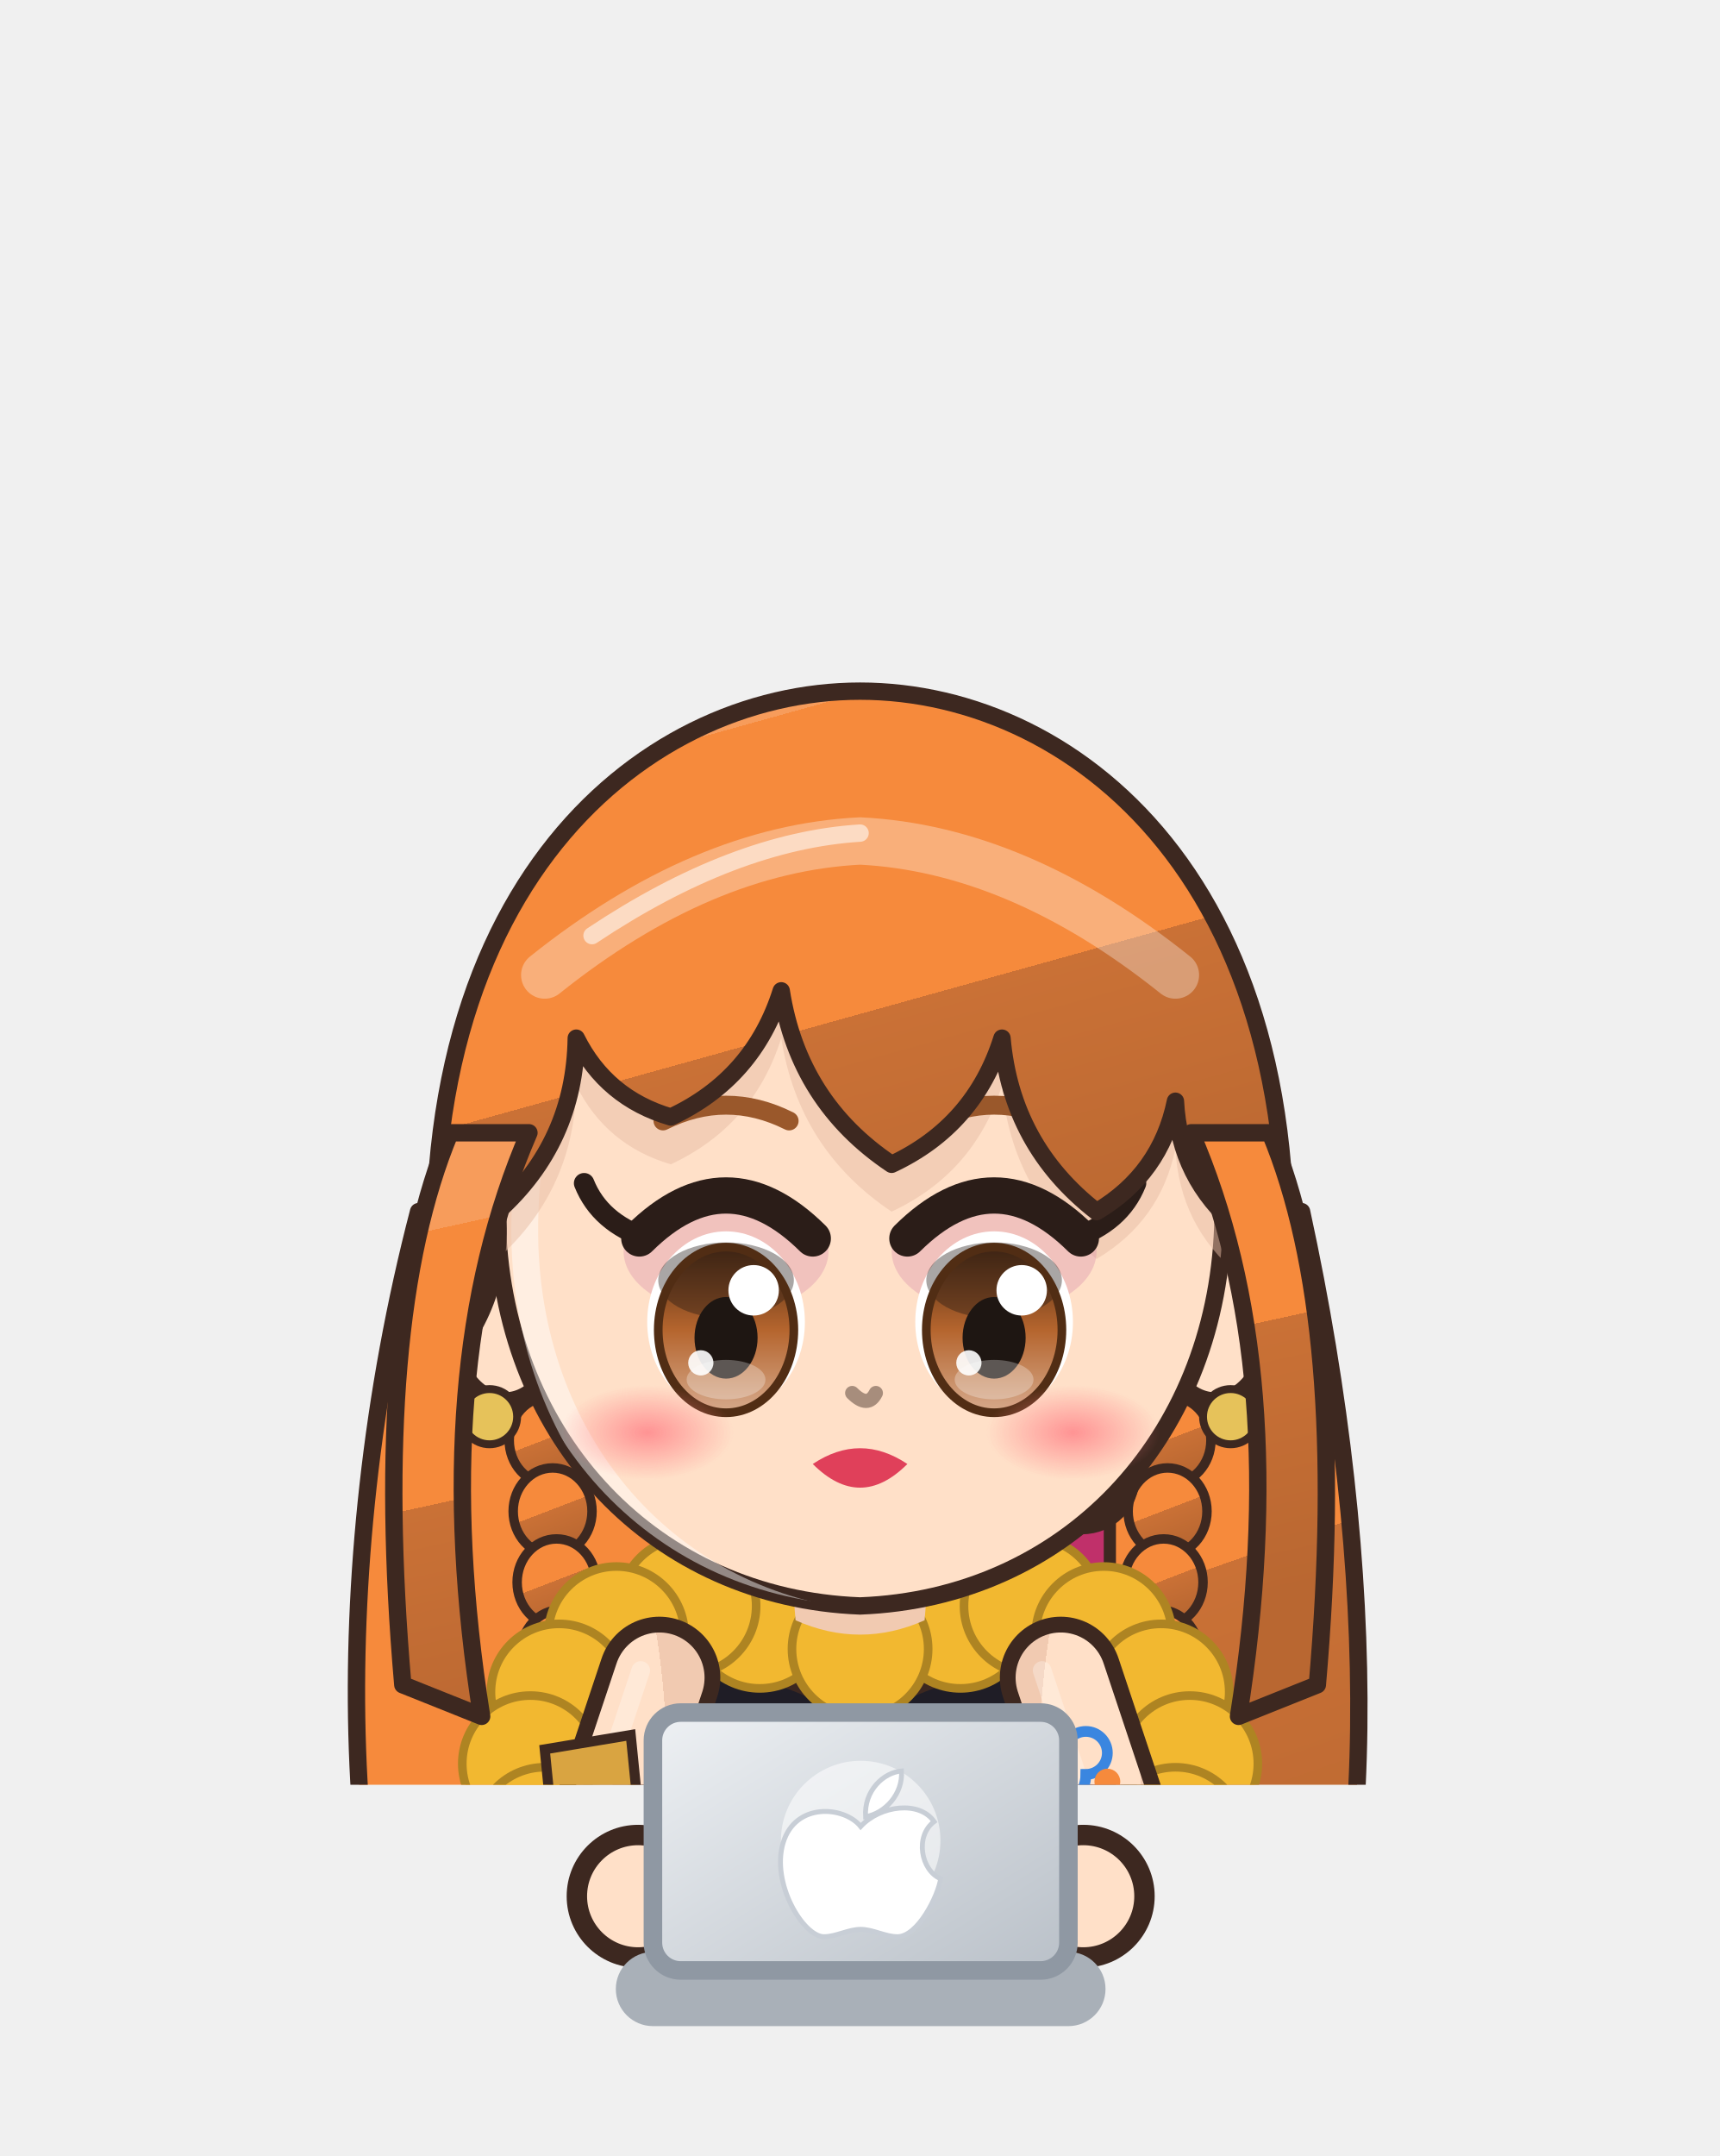
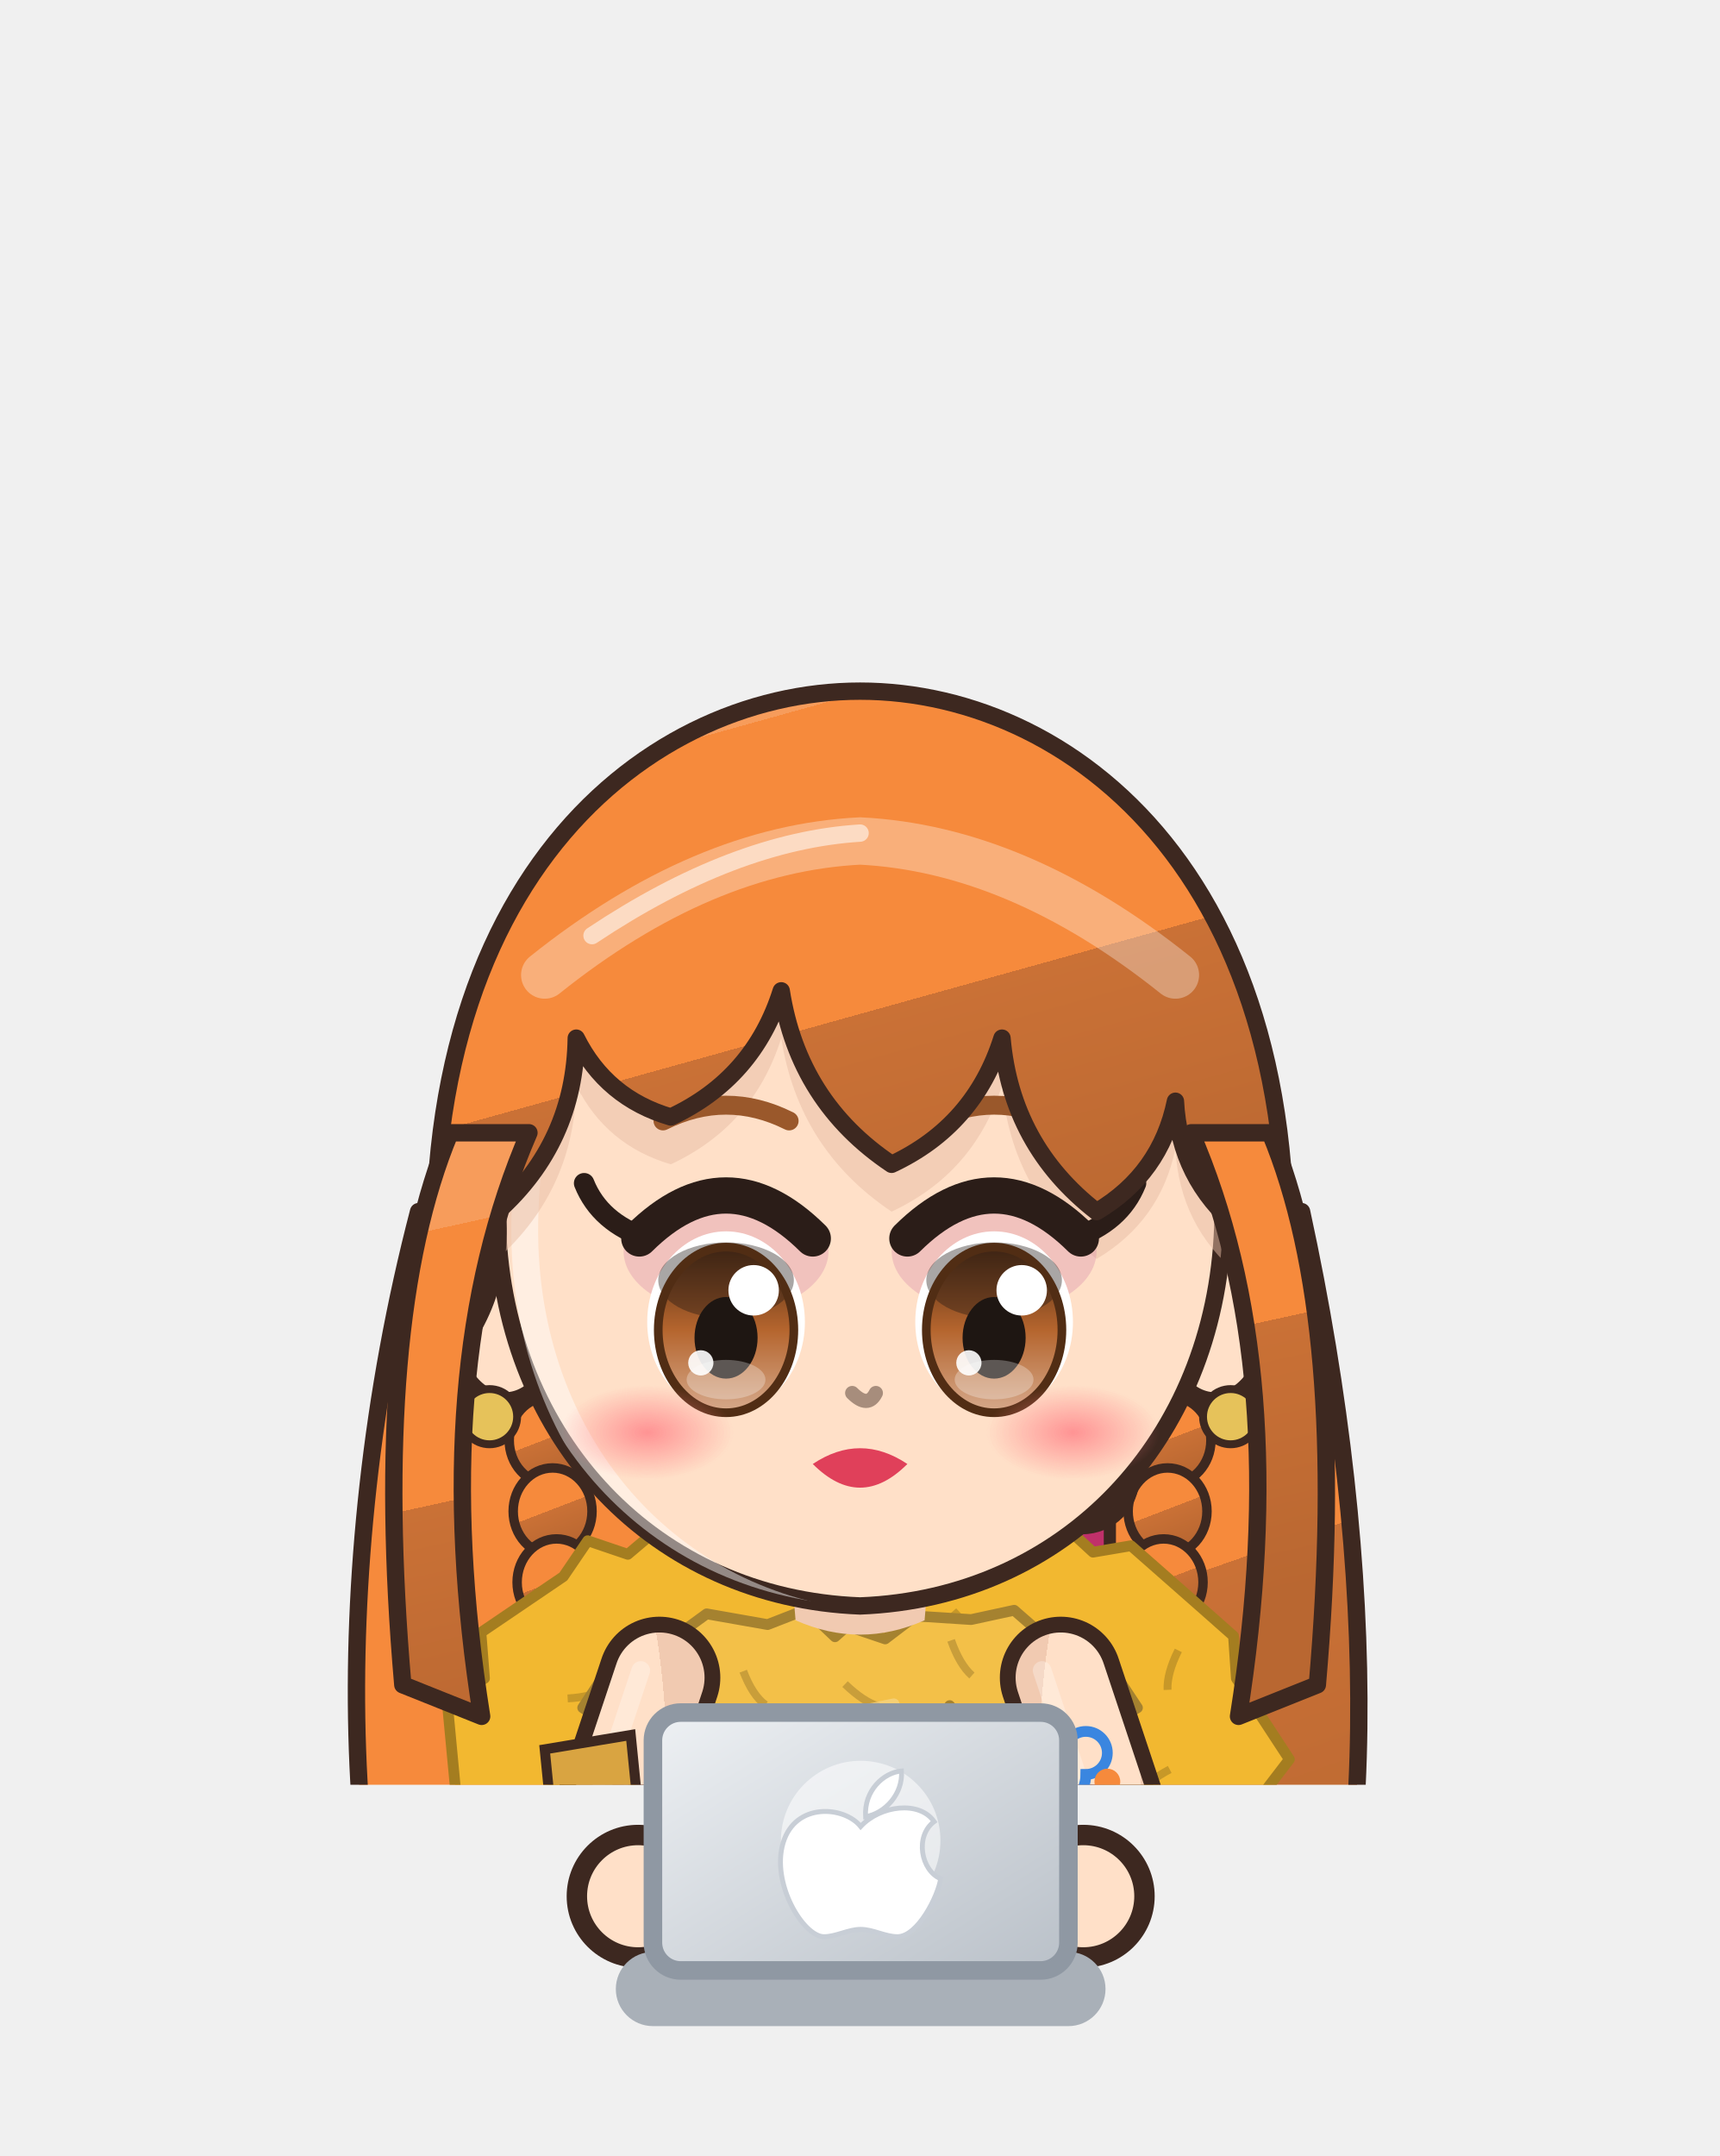
<svg xmlns="http://www.w3.org/2000/svg" viewBox="75.6 201.8 92.7 116.2" width="92.7" height="116.2">
  <svg x="75.6" y="201.8" viewBox="-120 -180 240 248.94" width="92.736" height="96.192">
    <defs>
      <linearGradient id="hair13" x1="0" y1="0" x2=".35" y2="1">
        <stop offset="0" stop-color="#f79c5b" />
        <stop offset=".16" stop-color="#f79c5b" />
        <stop offset=".16" stop-color="#f68a3c" />
        <stop offset=".58" stop-color="#f68a3c" />
        <stop offset=".58" stop-color="#ca7136" />
        <stop offset="1" stop-color="#b96731" />
      </linearGradient>
      <radialGradient id="skin13" cx=".4" cy=".32" r=".85">
        <stop offset="0" stop-color="#ffe0c8" />
        <stop offset=".84" stop-color="#ffe0c8" />
        <stop offset=".84" stop-color="#f1cab1" />
        <stop offset="1" stop-color="#f1cab1" />
      </radialGradient>
      <linearGradient id="cloth13" x1="0" y1="0" x2=".45" y2="1">
        <stop offset="0" stop-color="#ffffff" />
        <stop offset=".16" stop-color="#ffffff" />
        <stop offset=".16" stop-color="#ffffff" />
        <stop offset=".6" stop-color="#ffffff" />
        <stop offset=".6" stop-color="#eeedf6" />
        <stop offset="1" stop-color="#dadae2" />
      </linearGradient>
      <linearGradient id="iris13" x1="0" y1="0" x2="0" y2="1">
        <stop offset="0" stop-color="#512d14" />
        <stop offset=".5" stop-color="#b5652e" />
        <stop offset="1" stop-color="#d6aa8c" />
      </linearGradient>
      <linearGradient id="gold13" x1="0" y1="0" x2="1" y2="1">
        <stop offset="0" stop-color="#f6d27a" />
        <stop offset=".55" stop-color="#d9a63a" />
        <stop offset="1" stop-color="#a8761e" />
      </linearGradient>
      <linearGradient id="steel13" x1="0" y1="0" x2="1" y2="1">
        <stop offset="0" stop-color="#e4e8ee" />
        <stop offset=".5" stop-color="#9aa3ad" />
        <stop offset="1" stop-color="#5a606a" />
      </linearGradient>
      <linearGradient id="beard13" x1="0" y1="0" x2="0" y2="1">
        <stop offset="0" stop-color="#e6e6ea" />
        <stop offset="1" stop-color="#b8b8c2" />
      </linearGradient>
      <radialGradient id="hawkiris13" cx=".45" cy=".4" r=".7">
        <stop offset="0" stop-color="#ffe27a" />
        <stop offset=".6" stop-color="#e8a52a" />
        <stop offset="1" stop-color="#9a5a12" />
      </radialGradient>
      <linearGradient id="straw13" x1="0" y1="0" x2=".3" y2="1">
        <stop offset="0" stop-color="#ffe7aa" />
        <stop offset=".16" stop-color="#ffe7aa" />
        <stop offset=".16" stop-color="#ffe39a" />
        <stop offset=".58" stop-color="#ffe39a" />
        <stop offset=".58" stop-color="#e9b456" />
        <stop offset="1" stop-color="#d6a54f" />
      </linearGradient>
      <radialGradient id="blush13">
        <stop offset="0" stop-color="#ff7f86" stop-opacity=".9" />
        <stop offset="1" stop-color="#ff7f86" stop-opacity="0" />
      </radialGradient>
      <clipPath id="face13">
        <path d="M -46,-4 C -47,-38 -25,-55 0,-55 C 25,-55 47,-38 46,-4 C 45,23 26,43 0,44 C -26,43 -45,23 -46,-4 Z" />
      </clipPath>
      <clipPath id="torso13">
        <path d="M -30,50 C -34,68 -28,94 -26,124 L 26,124 C 28,94 34,68 30,50 C 18,40 -18,40 -30,50 Z" />
      </clipPath>
    </defs>
    <ellipse cx="0" cy="208" rx="42" ry="7" fill="#000000" opacity=".16" />
    <g transform="translate(0,44.0) scale(1.100,1.100) translate(0,-44)">
      <path d="M -56,-6 C -68,40 -66,90 -52,114 Q -42,126 -30,114 Q -20,128 -8,116 Q 4,128 16,116 Q 28,128 38,114 Q 50,124 54,110 C 66,84 66,40 56,-6 Z" fill="url(#hair13)" stroke="#3d2820" stroke-width="2.2" stroke-linejoin="round" />
      <ellipse cx="-40.0" cy="14" rx="5" ry="5.5" fill="url(#hair13)" stroke="#3d2820" stroke-width="1.2" />
      <ellipse cx="-39.5" cy="23" rx="5" ry="5.5" fill="url(#hair13)" stroke="#3d2820" stroke-width="1.2" />
      <ellipse cx="-39.0" cy="32" rx="5" ry="5.5" fill="url(#hair13)" stroke="#3d2820" stroke-width="1.2" />
      <ellipse cx="-38.5" cy="41" rx="5" ry="5.5" fill="url(#hair13)" stroke="#3d2820" stroke-width="1.2" />
      <ellipse cx="-38.0" cy="50" rx="5" ry="5.5" fill="url(#hair13)" stroke="#3d2820" stroke-width="1.2" />
      <ellipse cx="-37.5" cy="59" rx="5" ry="5.5" fill="url(#hair13)" stroke="#3d2820" stroke-width="1.2" />
      <ellipse cx="40.0" cy="14" rx="5" ry="5.5" fill="url(#hair13)" stroke="#3d2820" stroke-width="1.2" />
      <ellipse cx="39.5" cy="23" rx="5" ry="5.5" fill="url(#hair13)" stroke="#3d2820" stroke-width="1.2" />
      <ellipse cx="39.0" cy="32" rx="5" ry="5.5" fill="url(#hair13)" stroke="#3d2820" stroke-width="1.2" />
      <ellipse cx="38.5" cy="41" rx="5" ry="5.5" fill="url(#hair13)" stroke="#3d2820" stroke-width="1.2" />
      <ellipse cx="38.0" cy="50" rx="5" ry="5.5" fill="url(#hair13)" stroke="#3d2820" stroke-width="1.2" />
      <ellipse cx="37.5" cy="59" rx="5" ry="5.5" fill="url(#hair13)" stroke="#3d2820" stroke-width="1.2" />
    </g>
    <g transform="translate(0,205) scale(1,1) translate(0,-205)">
      <path d="M -40,-34 L 36,124" stroke="#3d2820" stroke-width="9.4" stroke-linecap="round" />
      <path d="M -40,-34 L 36,124" stroke="#c0306a" stroke-width="6" stroke-linecap="round" />
      <path d="M -48,-44 L -32,-24 M -50,-30 L -34,-40" stroke="#d9b25f" stroke-width="4" stroke-linecap="round" />
      <path d="M 31,32 L 31,142" stroke="#3d2820" stroke-width="9.4" stroke-linecap="round" />
      <path d="M 31,32 L 31,142" stroke="#c0306a" stroke-width="6" stroke-linecap="round" />
      <circle cx="31" cy="26" r="7" fill="#f2a43a" stroke="#3d2820" stroke-width="2" />
      <circle cx="29" cy="24" r="2" fill="#ffffff" opacity=".8" />
      <path d="M -23.5,118 Q -24.5,160.0 -20.5,202 L -5.5,202 Q -1.5,160.0 -2.5,118 Z" fill="url(#skin13)" stroke="#3d2820" stroke-width="2.2" stroke-linejoin="round" />
-       <rect x="-24" y="150" width="22" height="44" rx="7" fill="#c9a878" stroke="#3d2820" stroke-width="2.2" stroke-linejoin="round" />
-       <circle cx="-21.0" cy="151.0" r="4" fill="#c9a878" stroke="#907856" stroke-width="1.2" />
-       <circle cx="-16.0" cy="151.0" r="4" fill="#c9a878" stroke="#907856" stroke-width="1.2" />
-       <circle cx="-11.0" cy="151.0" r="4" fill="#c9a878" stroke="#907856" stroke-width="1.2" />
-       <circle cx="-6.0" cy="151.0" r="4" fill="#c9a878" stroke="#907856" stroke-width="1.2" />
-       <path d="M -22,186 L -4,186 L -4,202 L -22,202 Z" fill="#8a5a3a" stroke="#3d2820" stroke-width="2.2" stroke-linejoin="round" />
+       <path d="M -13.0,137.0 L -27.0,150.0 L -22.4,154.4 L -26.1,158.8 L -23.0,163.2 L -28.2,167.6 L -23.8,172.0 L -26.2,176.4 L -22.6,180.8 L -27.2,185.2 L -23.8,189.6 L -27.0,194.0 L -13.0,207.0 L -1.3,194.0 L -2.9,189.6 L 0.3,185.2 L -2.8,180.8 L -1.3,176.4 L -2.6,172.0 L -0.6,167.6 L -3.0,163.2 L -0.9,158.8 L -2.9,154.4 L -0.9,150.0 Z" fill="#c9a878" stroke="#887251" stroke-width="1.5" stroke-linejoin="round" />
+       <path d="M -7.7,148.0 q -3.0,2.0 -4.0,4.0" stroke="#887251" stroke-width="1.1" fill="none" opacity=".55" />
+       <path d="M -19.0,150.0 l 0.0,4.0" stroke="#dbc6a7" stroke-width="1.6" stroke-linecap="round" opacity=".7" />
+       <path d="M -16.4,161.2 q -3.0,2.0 -4.0,4.0" stroke="#887251" stroke-width="1.1" fill="none" opacity=".55" />
+       <path d="M -14.9,174.4 q -3.0,2.0 -4.0,4.0" stroke="#887251" stroke-width="1.1" fill="none" opacity=".55" />
+       <path d="M -19.0,176.4 l 0.0,4.0" stroke="#dbc6a7" stroke-width="1.6" stroke-linecap="round" opacity=".7" />
+       <path d="M -15.9,187.6 q -3.0,2.0 -4.0,4.0" stroke="#887251" stroke-width="1.1" fill="none" opacity=".55" />
+       <path d="M -31.0,151.0 L -24.0,158.8 L -19.6,154.4 L -15.2,160.1 L -10.8,154.6 L -6.4,159.9 L -2.0,154.4 L 5.0,151.0 L -2.0,146.7 L -6.4,144.6 L -10.8,147.3 L -15.2,144.2 L -19.6,147.3 L -24.0,143.8 Z" fill="#d1b58c" stroke="#8e7b5f" stroke-width="1.5" stroke-linejoin="round" />
+       <path d="M -26.0,149.3 q 2.0,3.0 4.0,4.0" stroke="#8e7b5f" stroke-width="1.1" fill="none" opacity=".55" />
+       <path d="M -24.0,153.4 l 4.0,0.0" stroke="#e1ceb4" stroke-width="1.6" stroke-linecap="round" opacity=".7" />
+       <path d="M -12.8,151.6 q 2.0,3.0 4.0,4.0" stroke="#8e7b5f" stroke-width="1.1" fill="none" opacity=".55" />
+       <path d="M -22,186 Q -24,193.0 -22,200 L -4,200 Q -2,193.0 -4,186 Z" fill="#8a5a3a" stroke="#3d2820" stroke-width="2.2" stroke-linejoin="round" />
+       <path d="M -18,190 L -18,196" stroke="#ffffff" stroke-width="2" opacity=".18" />
      <ellipse cx="-13" cy="205" rx="14" ry="7" fill="#8a5a3a" stroke="#3d2820" stroke-width="2.2" stroke-linejoin="round" />
      <ellipse cx="-17" cy="202.5" rx="5" ry="2" fill="#ffffff" opacity=".3" />
      <path d="M 2.5,118 Q 1.5,160.0 5.5,202 L 20.5,202 Q 24.5,160.0 23.5,118 Z" fill="url(#skin13)" stroke="#3d2820" stroke-width="2.2" stroke-linejoin="round" />
-       <rect x="2" y="150" width="22" height="44" rx="7" fill="#c9a878" stroke="#3d2820" stroke-width="2.2" stroke-linejoin="round" />
-       <circle cx="5.0" cy="151.0" r="4" fill="#c9a878" stroke="#907856" stroke-width="1.2" />
-       <circle cx="10.0" cy="151.0" r="4" fill="#c9a878" stroke="#907856" stroke-width="1.2" />
-       <circle cx="15.0" cy="151.0" r="4" fill="#c9a878" stroke="#907856" stroke-width="1.2" />
-       <circle cx="20.0" cy="151.0" r="4" fill="#c9a878" stroke="#907856" stroke-width="1.2" />
-       <path d="M 4,186 L 22,186 L 22,202 L 4,202 Z" fill="#8a5a3a" stroke="#3d2820" stroke-width="2.2" stroke-linejoin="round" />
+       <path d="M 13.0,137.0 L 0.2,150.0 L 3.2,154.4 L -0.9,158.8 L 3.5,163.2 L -1.8,167.6 L 2.3,172.0 L -0.6,176.4 L 2.5,180.8 L 0.4,185.2 L 2.4,189.6 L -2.1,194.0 L 13.0,207.0 L 25.0,194.0 L 23.2,189.6 L 25.9,185.2 L 22.5,180.8 L 24.6,176.4 L 23.3,172.0 L 25.5,167.6 L 22.9,163.2 L 25.9,158.8 L 23.3,154.4 L 25.0,150.0 Z" fill="#c9a878" stroke="#887251" stroke-width="1.5" stroke-linejoin="round" />
+       <path d="M 17.7,148.0 q -3.0,2.0 -4.0,4.0" stroke="#887251" stroke-width="1.1" fill="none" opacity=".55" />
+       <path d="M 7.0,150.0 l 0.0,4.0" stroke="#dbc6a7" stroke-width="1.6" stroke-linecap="round" opacity=".7" />
+       <path d="M 17.2,161.2 q -3.0,2.0 -4.0,4.0" stroke="#887251" stroke-width="1.1" fill="none" opacity=".55" />
+       <path d="M 7.6,174.4 q -3.0,2.0 -4.0,4.0" stroke="#887251" stroke-width="1.1" fill="none" opacity=".55" />
+       <path d="M 7.0,176.4 l 0.0,4.0" stroke="#dbc6a7" stroke-width="1.6" stroke-linecap="round" opacity=".7" />
+       <path d="M 17.3,187.6 q -3.0,2.0 -4.0,4.0" stroke="#887251" stroke-width="1.1" fill="none" opacity=".55" />
+       <path d="M -5.0,151.0 L 2.0,159.3 L 6.4,154.8 L 10.8,159.5 L 15.2,155.6 L 19.6,158.7 L 24.0,154.7 L 31.0,151.0 L 24.0,147.1 L 19.6,145.3 L 15.2,147.5 L 10.8,144.2 L 6.4,147.4 L 2.0,145.4 Z" fill="#d1b58c" stroke="#8e7b5f" stroke-width="1.5" stroke-linejoin="round" />
+       <path d="M 0.0,148.9 q 2.0,3.0 4.0,4.0" stroke="#8e7b5f" stroke-width="1.1" fill="none" opacity=".55" />
+       <path d="M 2.0,153.4 l 4.0,0.0" stroke="#e1ceb4" stroke-width="1.6" stroke-linecap="round" opacity=".7" />
+       <path d="M 13.2,149.7 q 2.0,3.0 4.0,4.0" stroke="#8e7b5f" stroke-width="1.1" fill="none" opacity=".55" />
+       <path d="M 4,186 Q 2,193.0 4,200 L 22,200 Q 24,193.0 22,186 Z" fill="#8a5a3a" stroke="#3d2820" stroke-width="2.2" stroke-linejoin="round" />
+       <path d="M 8,190 L 8,196" stroke="#ffffff" stroke-width="2" opacity=".18" />
      <ellipse cx="13" cy="205" rx="14" ry="7" fill="#8a5a3a" stroke="#3d2820" stroke-width="2.2" stroke-linejoin="round" />
      <ellipse cx="9" cy="202.5" rx="5" ry="2" fill="#ffffff" opacity=".3" />
      <path d="M -30,50 C -34,68 -28,94 -26,124 L 26,124 C 28,94 34,68 30,50 C 18,40 -18,40 -30,50 Z" fill="url(#skin13)" stroke="#3d2820" stroke-width="2.2" stroke-linejoin="round" />
      <g clip-path="url(#torso13)">
        <path d="M -30,50 C -34,68 -28,94 -26,124 L 26,124 C 28,94 34,68 30,50 C 18,40 -18,40 -30,50 Z" transform="translate(4,3)" fill="none" stroke="#ffffff" stroke-width="5" opacity=".3" />
        <path d="M -30,50 C -34,68 -28,94 -26,124 L 26,124 C 28,94 34,68 30,50 C 18,40 -18,40 -30,50 Z" transform="translate(-6,-2)" fill="none" stroke="#000000" stroke-width="9" opacity=".13" />
      </g>
      <path d="M -10,44 Q 0,48 10,44" stroke="#1f1d26" stroke-width="3" fill="none" />
      <path d="M -28,54 Q -14,50 0,60 Q 14,50 28,54 L 28,70 L 28.0,70.0 L 22.9,73.0 L 17.8,70.0 L 12.7,73.0 L 7.6,70.0 L 2.5,73.0 L -2.5,70.0 L -7.6,73.0 L -12.7,70.0 L -17.8,73.0 L -22.9,70.0 L -28.0,73.0 Z" fill="#1f1d26" stroke="#3d2820" stroke-width="1.8" stroke-linejoin="round" />
      <path d="M 0,60 L 0,68" stroke="#3a3a44" stroke-width="1.5" />
      <path d="M -28,108 L 28,108 L 33,134 L 33.0,134.0 L 25.7,134.0 L 18.3,134.0 L 11.0,134.0 L 3.7,134.0 L -3.7,134.0 L -11.0,134.0 L -18.3,134.0 L -25.7,134.0 L -33.0,134.0 Z" fill="#7a4a32" stroke="#3d2820" stroke-width="1.8" stroke-linejoin="round" />
      <rect x="-29" y="103" width="58" height="10" fill="#1f1d26" stroke="#3d2820" stroke-width="1.8" />
      <rect x="-6" y="102" width="12" height="12" rx="1.5" fill="none" stroke="#c9a45c" stroke-width="2.4" />
-       <circle cx="-14.0" cy="46.0" r="9.5" fill="#f2b830" stroke="#ae8422" stroke-width="1.2" />
-       <circle cx="-24.0" cy="44.0" r="9.5" fill="#f2b830" stroke="#ae8422" stroke-width="1.2" />
-       <circle cx="-34.0" cy="48.0" r="9.5" fill="#f2b830" stroke="#ae8422" stroke-width="1.2" />
-       <circle cx="-42.0" cy="56.0" r="9.5" fill="#f2b830" stroke="#ae8422" stroke-width="1.2" />
-       <circle cx="-46.0" cy="66.0" r="9.5" fill="#f2b830" stroke="#ae8422" stroke-width="1.2" />
-       <circle cx="-44.0" cy="76.0" r="9.5" fill="#f2b830" stroke="#ae8422" stroke-width="1.2" />
-       <circle cx="14.0" cy="46.0" r="9.5" fill="#f2b830" stroke="#ae8422" stroke-width="1.2" />
-       <circle cx="24.0" cy="44.0" r="9.5" fill="#f2b830" stroke="#ae8422" stroke-width="1.2" />
-       <circle cx="34.0" cy="48.0" r="9.5" fill="#f2b830" stroke="#ae8422" stroke-width="1.2" />
-       <circle cx="42.0" cy="56.0" r="9.5" fill="#f2b830" stroke="#ae8422" stroke-width="1.2" />
-       <circle cx="46.0" cy="66.0" r="9.5" fill="#f2b830" stroke="#ae8422" stroke-width="1.2" />
-       <circle cx="44.0" cy="76.0" r="9.5" fill="#f2b830" stroke="#ae8422" stroke-width="1.2" />
-       <circle cx="0.0" cy="50.0" r="9.5" fill="#f2b830" stroke="#ae8422" stroke-width="1.2" />
+       <path d="M -42.6,97.9 L -29.6,82.6 L -33.2,77.9 L -30.1,72.5 L -35.1,68.0 L -34.1,70.8 L -34.2,64.5 L -27.9,62.0 L -34.7,60.0 L -28.7,62.9 L -25.5,57.6 L -19.4,60.8 L -21.7,55.5 L -17.1,58.6 L -11.6,56.2 L -7.1,60.2 L 1.7,58.2 L 7.2,61.1 L 11.6,55.9 L 17.3,59.9 L 16.6,54.3 L 19.8,59.5 L 25.4,57.9 L 29.0,62.0 L 28.3,55.5 L 27.2,62.4 L 33.1,65.2 L 31.4,62.5 L 34.9,67.9 L 31.4,72.6 L 33.1,77.9 L 28.2,82.4 L 42.6,97.9 L 57.1,85.3 L 55.4,80.1 L 58.7,75.4 L 56.3,70.1 L 59.9,65.4 L 52.5,54.1 L 52.1,48.2 L 47.8,44.4 L 37.8,35.6 L 32.5,36.5 L 28.7,33.0 L 23.5,33.6 L 13.0,31.5 L 8.4,35.0 L 3.1,33.7 L -1.6,36.3 L -3.0,32.8 L -8.3,34.4 L -13.1,32.1 L -18.4,33.4 L -28.5,33.5 L -32.4,36.8 L -38.0,34.9 L -41.4,39.9 L -52.9,47.7 L -52.4,54.1 L -57.6,57.4 L -56.4,70.1 L -58.2,75.3 L -54.9,80.0 L -56.8,85.3 Z" fill="#f2b830" stroke="#a47d20" stroke-width="1.5" stroke-linejoin="round" />
+       <path d="M -41.4,85.8 q 2.8,-2.3 3.6,-4.4" stroke="#a47d20" stroke-width="1.1" fill="none" opacity=".55" />
+       <path d="M -37.4,83.3 l -0.4,-4.0" stroke="#f6d078" stroke-width="1.6" stroke-linecap="round" opacity=".7" />
+       <path d="M -44.1,70.9 q 2.8,-2.3 3.6,-4.4" stroke="#a47d20" stroke-width="1.1" fill="none" opacity=".55" />
+       <path d="M -40.8,56.9 q 3.6,-0.2 5.5,-1.5" stroke="#a47d20" stroke-width="1.1" fill="none" opacity=".55" />
+       <path d="M -34.9,57.9 l 2.0,-3.5" stroke="#f6d078" stroke-width="1.6" stroke-linecap="round" opacity=".7" />
+       <path d="M -31.1,47.1 q 2.8,2.2 5.1,2.5" stroke="#a47d20" stroke-width="1.1" fill="none" opacity=".55" />
+       <path d="M -17.6,48.6 q 1.5,3.3 3.4,4.5" stroke="#a47d20" stroke-width="1.1" fill="none" opacity=".55" />
+       <path d="M -16.0,51.3 l 4.0,0.6" stroke="#f6d078" stroke-width="1.6" stroke-linecap="round" opacity=".7" />
+       <path d="M -1.2,52.7 q 2.4,2.7 4.5,3.4" stroke="#a47d20" stroke-width="1.1" fill="none" opacity=".55" />
+       <path d="M 13.0,44.7 q 2.4,2.7 4.5,3.4" stroke="#a47d20" stroke-width="1.1" fill="none" opacity=".55" />
+       <path d="M 16.0,51.3 l 4.0,-0.6" stroke="#f6d078" stroke-width="1.6" stroke-linecap="round" opacity=".7" />
+       <path d="M 26.5,48.3 q 0.9,3.5 2.5,5.1" stroke="#a47d20" stroke-width="1.1" fill="none" opacity=".55" />
+       <path d="M 44.4,50.2 q -1.6,3.2 -1.5,5.5" stroke="#a47d20" stroke-width="1.1" fill="none" opacity=".55" />
+       <path d="M 34.9,57.9 l 2.0,3.5" stroke="#f6d078" stroke-width="1.6" stroke-linecap="round" opacity=".7" />
+       <path d="M 43.2,66.8 q -3.2,1.7 -4.4,3.6" stroke="#a47d20" stroke-width="1.1" fill="none" opacity=".55" />
+       <path d="M 42.4,81.8 q -3.2,1.7 -4.4,3.6" stroke="#a47d20" stroke-width="1.1" fill="none" opacity=".55" />
+       <path d="M 37.4,83.3 l -0.4,4.0" stroke="#f6d078" stroke-width="1.6" stroke-linecap="round" opacity=".7" />
+       <path d="M -38.7,58.2 L -27.6,65.5 L -23.3,60.1 L -17.2,61.7 L -15.4,58.5 L -11.4,62.8 L -5.8,59.3 L 2.2,65.2 L 6.0,60.3 L 11.3,62.0 L 12.5,57.9 L 16.9,63.2 L 23.2,60.4 L 27.9,64.6 L 38.7,58.2 L 32.0,48.1 L 26.2,48.7 L 21.5,44.6 L 15.5,45.9 L 7.7,45.4 L 3.5,48.6 L -1.8,46.8 L -3.5,48.3 L -7.5,44.5 L -12.9,46.6 L -21.4,45.1 L -26.2,48.6 L -32.0,48.0 Z" fill="#f3c048" stroke="#a58230" stroke-width="1.5" stroke-linejoin="round" />
+       <path d="M -31.7,57.6 q 2.7,2.4 4.9,2.9" stroke="#a58230" stroke-width="1.1" fill="none" opacity=".55" />
+       <path d="M -29.1,59.5 l 3.9,-1.0" stroke="#f7d688" stroke-width="1.6" stroke-linecap="round" opacity=".7" />
+       <path d="M -16.3,53.1 q 1.3,3.4 3.1,4.7" stroke="#a58230" stroke-width="1.1" fill="none" opacity=".55" />
+       <path d="M -2.1,54.9 q 2.6,2.5 4.7,3.1" stroke="#a58230" stroke-width="1.1" fill="none" opacity=".55" />
+       <path d="M 0.8,58.5 l 3.9,-0.8" stroke="#f7d688" stroke-width="1.6" stroke-linecap="round" opacity=".7" />
+       <path d="M 12.7,48.8 q 1.2,3.4 2.9,4.9" stroke="#a58230" stroke-width="1.1" fill="none" opacity=".55" />
+       <path d="M 28.4,54.0 q 1.2,3.4 2.9,4.9" stroke="#a58230" stroke-width="1.1" fill="none" opacity=".55" />
+       <path d="M 29.1,59.5 l 3.9,1.0" stroke="#f7d688" stroke-width="1.6" stroke-linecap="round" opacity=".7" />
      <path d="M -28,54 L -38,84 L -31,102" stroke="#3d2820" stroke-width="17" fill="none" stroke-linecap="round" stroke-linejoin="round" />
      <path d="M -28,54 L -38,84 L -31,102" stroke="url(#skin13)" stroke-width="12.6" fill="none" stroke-linecap="round" stroke-linejoin="round" />
      <path d="M -28,54 L -38,84 L -31,102" transform="translate(-2.6,-1)" stroke="#ffffff" stroke-width="2.6" fill="none" stroke-linecap="round" stroke-linejoin="round" opacity=".28" />
      <path d="M 28,54 L 38,84 L 31,102" stroke="#3d2820" stroke-width="17" fill="none" stroke-linecap="round" stroke-linejoin="round" />
      <path d="M 28,54 L 38,84 L 31,102" stroke="url(#skin13)" stroke-width="12.6" fill="none" stroke-linecap="round" stroke-linejoin="round" />
      <path d="M 28,54 L 38,84 L 31,102" transform="translate(-2.6,-1)" stroke="#ffffff" stroke-width="2.6" fill="none" stroke-linecap="round" stroke-linejoin="round" opacity=".28" />
      <path d="M 28.5,64.5 a 3,3 0 1 1 3,3 a 5,5 0 1 1 -5,-5" stroke="#3a86e0" stroke-width="1.5" fill="none" />
      <circle cx="34.5" cy="68.5" r="1.8" fill="#f68a3c" />
      <path d="M 39.3,101.5 L 25.2,96.0" stroke="#3d2820" stroke-width="6.4" stroke-linecap="round" />
      <path d="M 39.3,101.5 L 25.2,96.0" stroke="#8a5a30" stroke-width="4" stroke-linecap="round" />
      <circle cx="23.9" cy="95.5" r="4.2" fill="#cfeefb" stroke="#3d2820" stroke-width="1.2" />
      <path d="M 21.9,95.5 L 25.9,95.5" stroke="#e0484a" stroke-width="1.2" />
      <circle cx="-31" cy="102" r="8.5" fill="url(#skin13)" stroke="#3d2820" stroke-width="2.2" />
      <circle cx="31" cy="102" r="8.5" fill="url(#skin13)" stroke="#3d2820" stroke-width="2.2" />
      <path d="M -44,64 L -32,62 L -31,72 L -43,74 Z" fill="#d9a441" stroke="#3d2820" stroke-width="1.4" />
      <path d="M -10,34 L 10,34 L 9,46 Q 0,50 -9,46 Z" fill="#f1cab1" />
    </g>
    <g transform="translate(0,44.0) scale(1.100,1.100) translate(0,-44)">
      <ellipse cx="-45" cy="8" rx="7" ry="10" fill="url(#skin13)" stroke="#3d2820" stroke-width="2.2" stroke-linejoin="round" />
      <ellipse cx="45" cy="8" rx="7" ry="10" fill="url(#skin13)" stroke="#3d2820" stroke-width="2.2" stroke-linejoin="round" />
      <path d="M -46,-4 C -47,-38 -25,-55 0,-55 C 25,-55 47,-38 46,-4 C 45,23 26,43 0,44 C -26,43 -45,23 -46,-4 Z" fill="url(#skin13)" stroke="#3d2820" stroke-width="2.2" stroke-linejoin="round" />
      <g clip-path="url(#face13)">
        <path d="M -46,-4 C -47,-38 -25,-55 0,-55 C 25,-55 47,-38 46,-4 C 45,23 26,43 0,44 C -26,43 -45,23 -46,-4 Z" transform="translate(3.5,2.5)" fill="none" stroke="#ffffff" stroke-width="3.4" opacity=".45" />
      </g>
      <g clip-path="url(#face13)">
        <path d="M -53,14 C -60,-46 -28,-72 0,-72 C 28,-72 60,-46 53,14 L 48,-4 Q 40.5,-10.2 40,-20 Q 38.1,-10.8 30,-6 Q 19.2,-14.4 18,-28 Q 14.5,-16.9 4,-12 Q -7.8,-19.9 -10,-34 Q -13.5,-22.9 -24,-18 Q -32.2,-20.4 -36,-28 Q -36.2,-14.8 -46,-6 Q -45.1,5.5 -53,14 Z" transform="translate(0,6)" fill="#e7bca4" opacity=".5" />
      </g>
      <ellipse cx="-17" cy="-1" rx="13" ry="8" fill="#d88aa8" opacity=".35" />
      <ellipse cx="-17" cy="8" rx="10" ry="11.5" fill="#ffffff" />
      <ellipse cx="-17" cy="9" rx="8.6" ry="10.5" fill="url(#iris13)" />
      <ellipse cx="-17" cy="2.7" rx="8.6" ry="4.8" fill="#1e1612" opacity=".38" />
      <ellipse cx="-17" cy="9" rx="8.6" ry="10.5" fill="none" stroke="#512d14" stroke-width="1.1" />
      <ellipse cx="-17" cy="10" rx="4" ry="5.175" fill="#1e1612" />
      <ellipse cx="-17" cy="15.3" rx="5" ry="2.5" fill="#ffffff" opacity=".28" />
      <circle cx="-13.5" cy="3.975" r="3.2" fill="#ffffff" />
      <circle cx="-20.2" cy="13.175" r="1.6" fill="#ffffff" opacity=".9" />
      <path d="M -28,-2.6 Q -17,-13.5 -6,-2.6" stroke="#2b1d18" stroke-width="4.6" fill="none" stroke-linecap="round" />
      <path d="M -25,-17.5 Q -17,-21.5 -9,-17.5" stroke="#9a582b" stroke-width="2.4" fill="none" stroke-linecap="round" />
      <path d="M -27,-2.6 q -6,-2 -8,-7" stroke="#2b1d18" stroke-width="2.6" fill="none" stroke-linecap="round" />
      <ellipse cx="17" cy="-1" rx="13" ry="8" fill="#d88aa8" opacity=".35" />
      <ellipse cx="17" cy="8" rx="10" ry="11.5" fill="#ffffff" />
      <ellipse cx="17" cy="9" rx="8.6" ry="10.5" fill="url(#iris13)" />
      <ellipse cx="17" cy="2.7" rx="8.6" ry="4.8" fill="#1e1612" opacity=".38" />
      <ellipse cx="17" cy="9" rx="8.6" ry="10.5" fill="none" stroke="#512d14" stroke-width="1.1" />
      <ellipse cx="17" cy="10" rx="4" ry="5.175" fill="#1e1612" />
      <ellipse cx="17" cy="15.3" rx="5" ry="2.5" fill="#ffffff" opacity=".28" />
      <circle cx="20.5" cy="3.975" r="3.2" fill="#ffffff" />
      <circle cx="13.8" cy="13.175" r="1.6" fill="#ffffff" opacity=".9" />
      <path d="M 6,-2.6 Q 17,-13.5 28,-2.6" stroke="#2b1d18" stroke-width="4.6" fill="none" stroke-linecap="round" />
      <path d="M 9,-17.5 Q 17,-21.5 25,-17.5" stroke="#9a582b" stroke-width="2.4" fill="none" stroke-linecap="round" />
      <path d="M 27,-2.6 q 6,-2 8,-7" stroke="#2b1d18" stroke-width="2.6" fill="none" stroke-linecap="round" />
      <path d="M -6,26 Q 0,22 6,26 Q 0,32 -6,26 Z" fill="#e0405a" />
      <ellipse cx="-27" cy="22" rx="11" ry="6" fill="url(#blush13)" opacity="0.88" />
      <ellipse cx="27" cy="22" rx="11" ry="6" fill="url(#blush13)" opacity="0.88" />
      <path d="M -1,17 Q 1,19 2,17" stroke="#a78d7c" stroke-width="1.8" fill="none" stroke-linecap="round" />
      <circle cx="-47" cy="20" r="3.5" fill="#e6c25a" stroke="#3d2820" stroke-width="1" />
      <circle cx="47" cy="20" r="3.5" fill="#e6c25a" stroke="#3d2820" stroke-width="1" />
      <path d="M -53,14 C -60,-46 -28,-72 0,-72 C 28,-72 60,-46 53,14 L 48,-4 Q 40.5,-10.2 40,-20 Q 38.1,-10.8 30,-6 Q 19.2,-14.4 18,-28 Q 14.5,-16.9 4,-12 Q -7.8,-19.9 -10,-34 Q -13.5,-22.9 -24,-18 Q -32.2,-20.4 -36,-28 Q -36.2,-14.8 -46,-6 Q -45.1,5.5 -53,14 Z" fill="url(#hair13)" stroke="#3d2820" stroke-width="2.2" stroke-linejoin="round" />
      <path d="M 42,-16 Q 55,14 48,58 L 58,54 Q 62,8 52,-16 Z M -42,-16 Q -55,14 -48,58 L -58,54 Q -62,8 -52,-16 Z" fill="url(#hair13)" stroke="#3d2820" stroke-width="2.2" stroke-linejoin="round" />
      <defs>
        <clipPath id="hf13">
          <path d="M -53,14 C -60,-46 -28,-72 0,-72 C 28,-72 60,-46 53,14 L 48,-4 Q 40.5,-10.2 40,-20 Q 38.1,-10.8 30,-6 Q 19.2,-14.4 18,-28 Q 14.5,-16.9 4,-12 Q -7.8,-19.9 -10,-34 Q -13.5,-22.9 -24,-18 Q -32.2,-20.4 -36,-28 Q -36.2,-14.8 -46,-6 Q -45.1,5.5 -53,14 Z" />
        </clipPath>
      </defs>
      <g clip-path="url(#hf13)">
        <path d="M -40,-36 Q -20,-52 0,-53 Q 20,-52 40,-36" stroke="#ffffff" stroke-width="6" fill="none" stroke-linecap="round" opacity=".32" />
        <path d="M -34,-41 Q -16,-53 0,-54" stroke="#ffffff" stroke-width="2.2" fill="none" stroke-linecap="round" opacity=".55" />
      </g>
    </g>
    <g transform="translate(0,205) scale(1,1) translate(0,-205)" />
  </svg>
  <circle cx="110.0" cy="304.0" r="3.3" fill="#ffe0c8" stroke="#3d2820" stroke-width="1.1" />
  <circle cx="134.0" cy="304.0" r="3.3" fill="#ffe0c8" stroke="#3d2820" stroke-width="1.1" />
  <defs>
    <linearGradient id="lp14" x1="0" y1="0" x2="1" y2="1">
      <stop offset="0" stop-color="#eef1f4" />
      <stop offset="1" stop-color="#b9c0c8" />
    </linearGradient>
  </defs>
  <rect x="108.8" y="307.0" width="26.4" height="4" rx="2" fill="#a9b0b8" />
  <rect x="110.8" y="294.1" width="22.4" height="13.9" rx="1.5" fill="url(#lp14)" stroke="#8f98a3" stroke-width="1" />
  <ellipse cx="122.0" cy="301.0" rx="4.3" ry="4.3" fill="#ffffff" opacity=".55" />
  <path d="M 0,-4 C -2,-6.5 -8,-7 -9.5,-2 C -11,3 -7,9.5 -4.5,9.5 C -3,9.5 -1.5,8.6 0,8.6 C 1.5,8.6 3,9.5 4.5,9.5 C 7,9.5 9.5,4.5 9.8,2.4 C 7.4,1.4 6.6,-2.8 9,-4.6 C 7.2,-7.2 2.4,-6.6 0,-4 Z M 0.6,-5.2 C 0.4,-8.4 2.8,-10.6 5,-10.8 C 5.2,-8 3,-5.6 0.6,-5.2 Z" transform="translate(122.0,302.0) scale(0.44)" fill="#ffffff" stroke="#c8ced6" stroke-width=".6" />
</svg>
